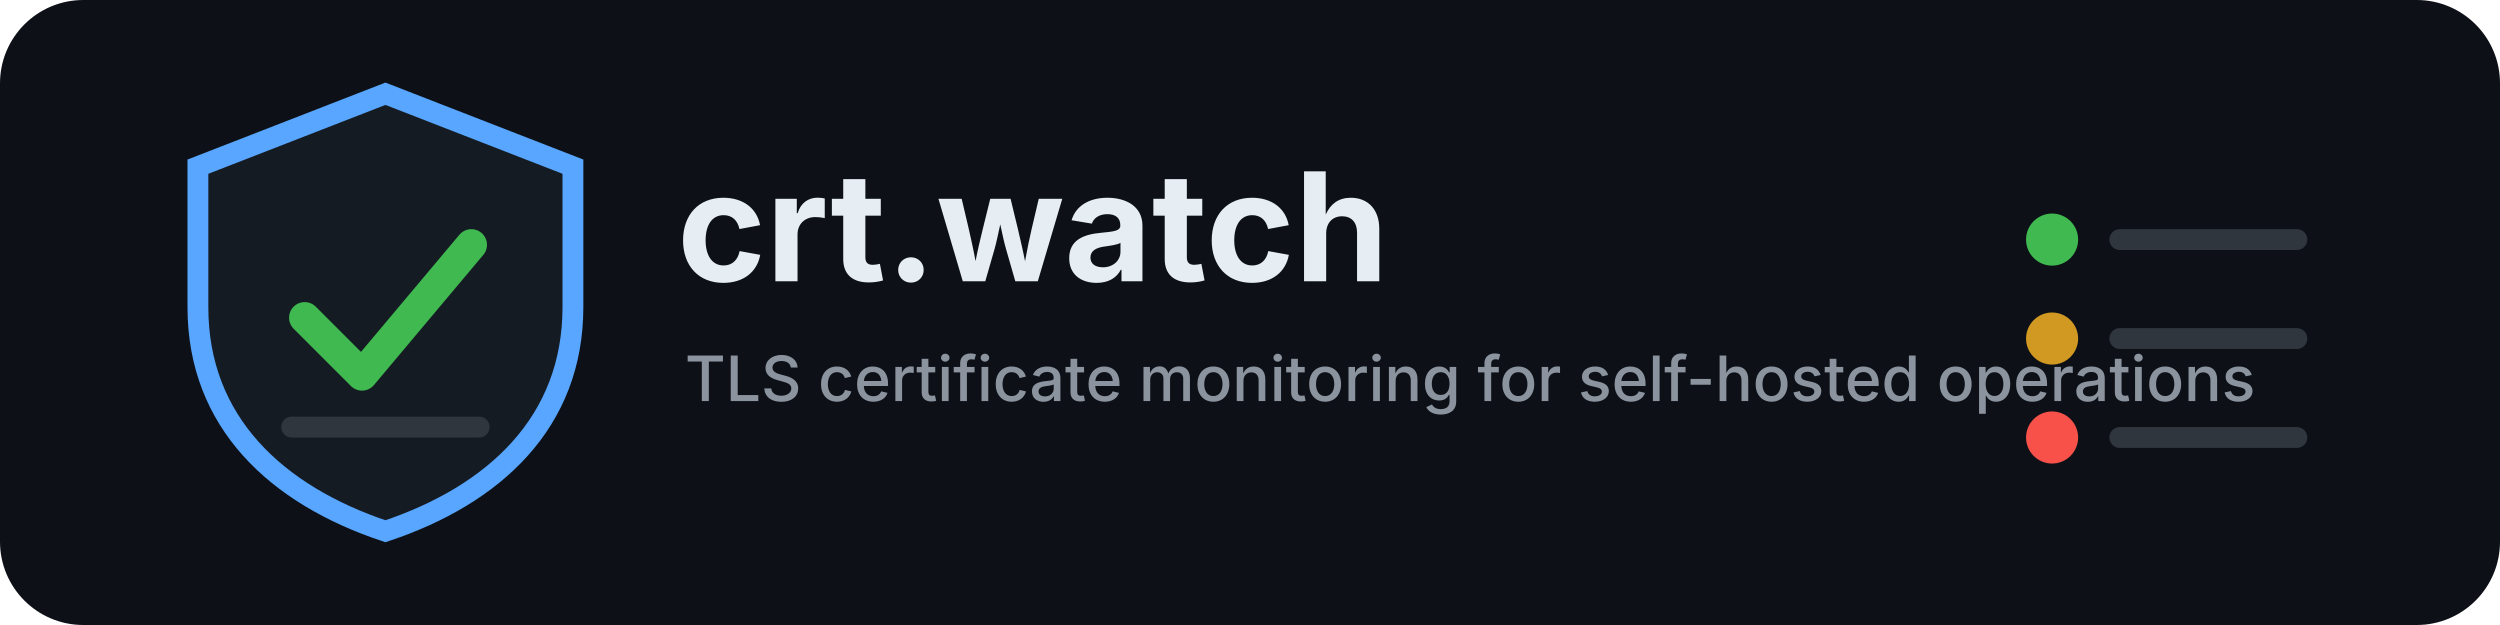
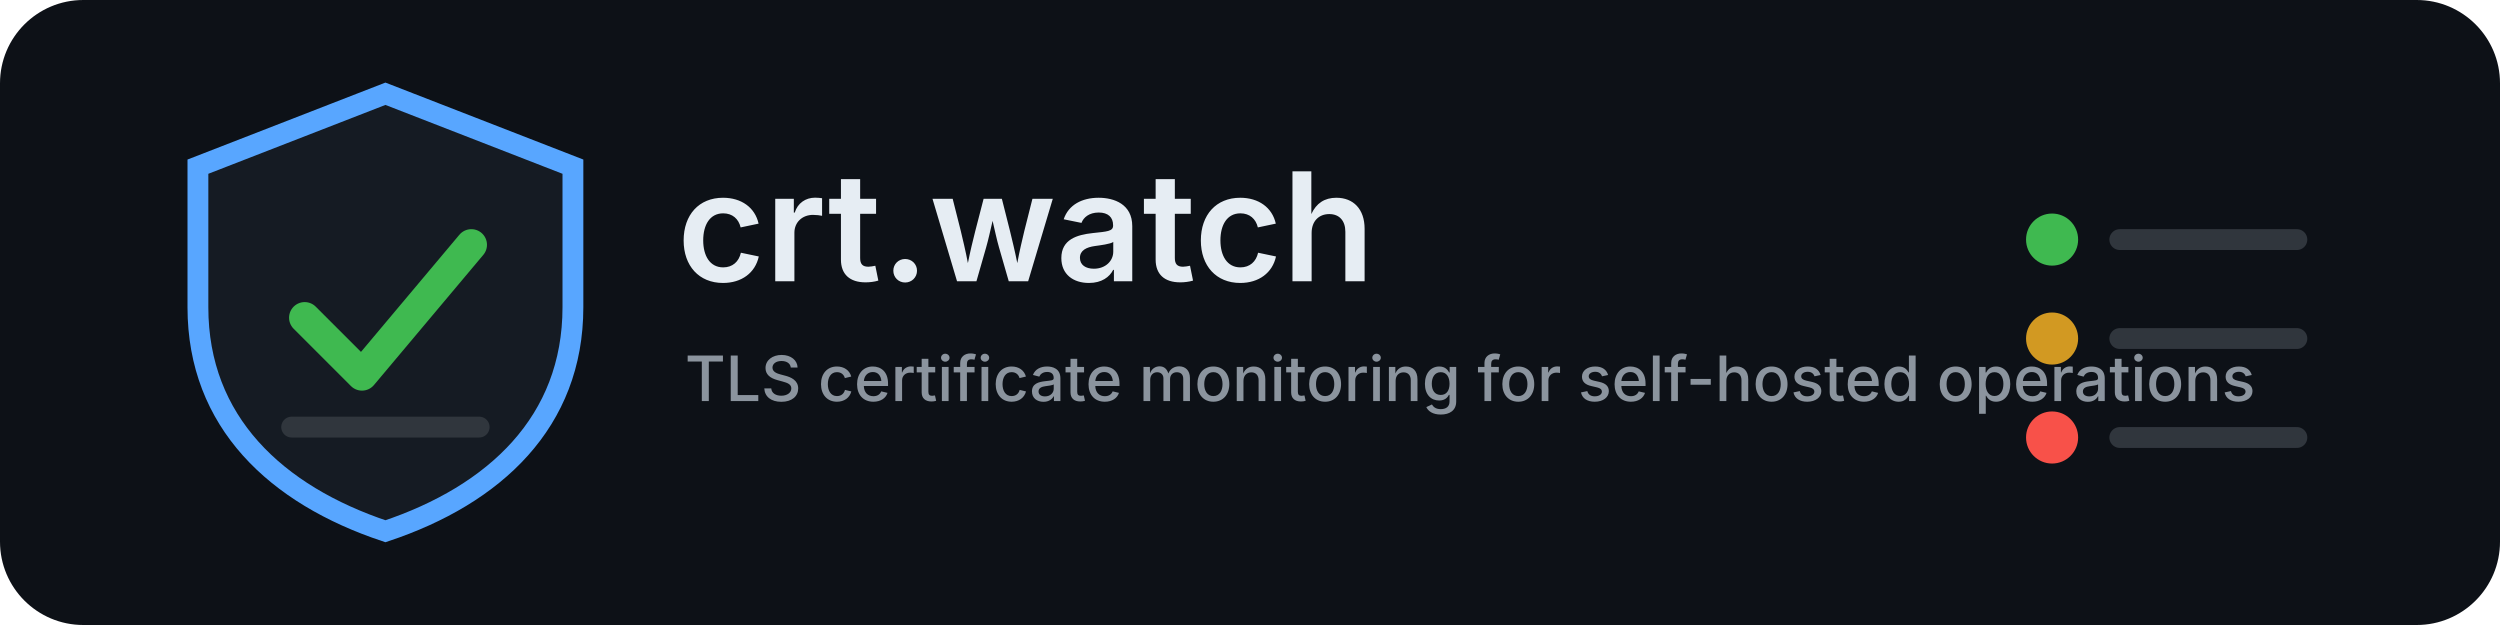
<svg xmlns="http://www.w3.org/2000/svg" width="960" height="240" viewBox="0 0 960 240" fill="none" role="img" aria-labelledby="title desc">
  <rect width="960" height="240" rx="32" fill="#0D1117" />
  <g transform="translate(64 36)">
    <path d="M84 0L156 28V82C156 126 126 154 84 168C42 154 12 126 12 82V28L84 0Z" fill="#151B23" stroke="#58A6FF" stroke-width="8" />
    <path d="M53 86L75 108L117 58" stroke="#3FB950" stroke-width="12" stroke-linecap="round" stroke-linejoin="round" />
    <path d="M48 128H120" stroke="#30363D" stroke-width="8" stroke-linecap="round" />
  </g>
-   <text x="260" y="108" fill="#E6EDF3" font-family="Inter, Segoe UI, Arial, sans-serif" font-size="58" font-weight="750">crt.watch</text>
+   <text x="260" y="108" fill="#E6EDF3" font-family="Inter, Segoe UI, Arial, sans-serif" font-size="58" font-weight="600">crt.watch</text>
  <text x="263" y="154" fill="#8B949E" font-family="Inter, Segoe UI, Arial, sans-serif" font-size="24" font-weight="500">TLS certificate monitoring for self-hosted operations</text>
  <g transform="translate(770 74)">
    <circle cx="18" cy="18" r="10" fill="#3FB950" />
    <circle cx="18" cy="56" r="10" fill="#D29922" />
    <circle cx="18" cy="94" r="10" fill="#F85149" />
    <path d="M44 18H112M44 56H112M44 94H112" stroke="#30363D" stroke-width="8" stroke-linecap="round" />
  </g>
</svg>
